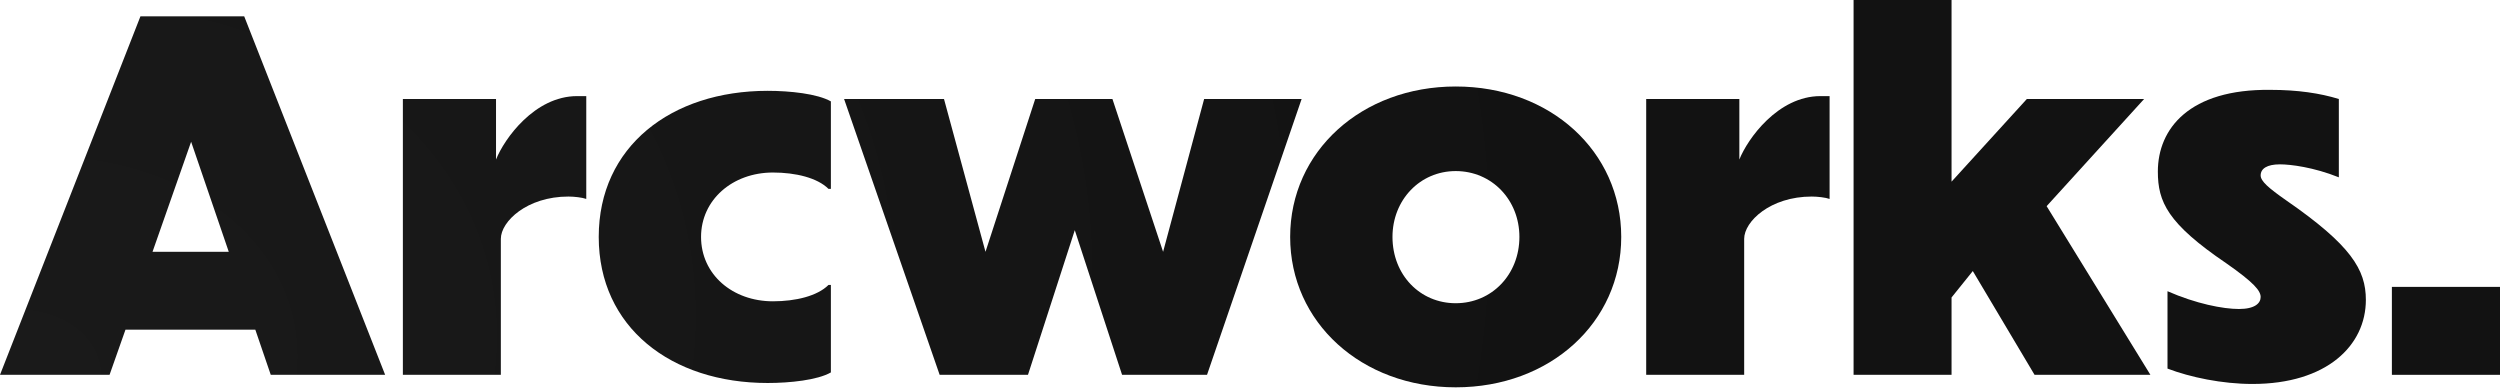
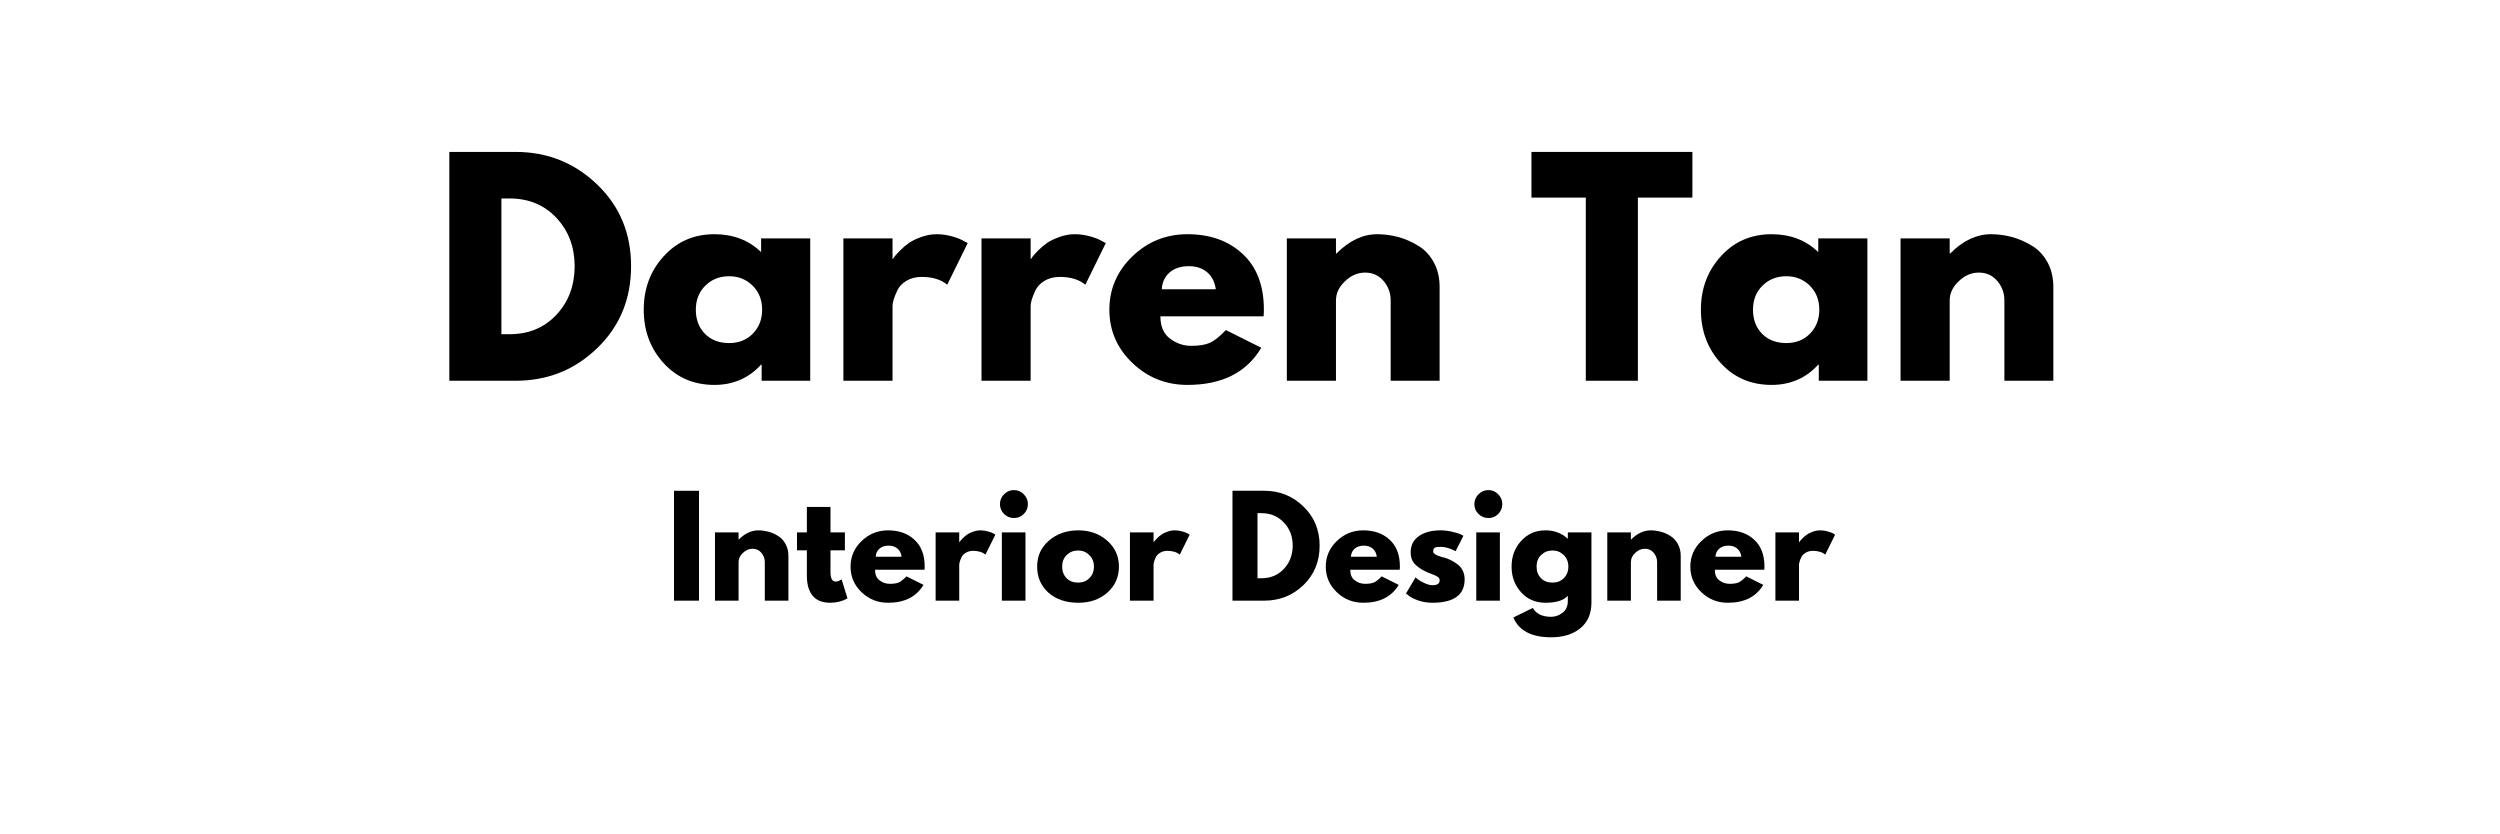
- <svg xmlns="http://www.w3.org/2000/svg" width="142" height="22" viewBox="0 0 142 22" fill="none">
-   <path d="M15.379 21.29H21.876L13.871 0.928H7.977L0 21.29H6.223L7.127 18.725H14.502L15.379 21.29ZM8.663 14.303L10.856 8.052L12.994 14.303H8.663Z" fill="url(#paint0_radial)" />
-   <path d="M28.448 13.566C28.448 12.583 29.928 11.164 32.286 11.164C32.615 11.164 33.081 11.218 33.3 11.3V5.459H32.779C30.367 5.459 28.64 7.888 28.174 9.062V5.623H22.883V21.29H28.448V13.566Z" fill="url(#paint1_radial)" />
-   <path d="M47.194 16.186H47.057C46.427 16.814 45.193 17.114 43.904 17.114C41.602 17.114 39.82 15.586 39.82 13.457C39.82 11.355 41.602 9.799 43.904 9.799C45.193 9.799 46.427 10.099 47.057 10.727H47.194V5.759C46.427 5.323 44.864 5.159 43.603 5.159C38.12 5.159 34.008 8.325 34.008 13.457C34.008 18.588 38.12 21.754 43.603 21.754C44.864 21.754 46.427 21.591 47.194 21.154V16.186Z" fill="url(#paint2_radial)" />
-   <path d="M63.734 21.29H68.559L73.932 5.623H68.395L66.064 14.303L63.186 5.623H58.8L55.976 14.303L53.619 5.623H47.944L53.372 21.29H58.389L61.048 13.074L63.734 21.29Z" fill="url(#paint3_radial)" />
-   <path d="M82.684 4.913C77.338 4.913 73.281 8.598 73.281 13.457C73.281 18.315 77.338 22 82.684 22C88.057 22 92.086 18.315 92.086 13.457C92.086 8.598 88.057 4.913 82.684 4.913ZM82.684 9.717C84.74 9.717 86.302 11.355 86.302 13.457C86.302 15.586 84.74 17.223 82.684 17.223C80.655 17.223 79.093 15.613 79.093 13.457C79.093 11.355 80.655 9.717 82.684 9.717Z" fill="url(#paint4_radial)" />
-   <path d="M99.069 13.566C99.069 12.583 100.55 11.164 102.907 11.164C103.236 11.164 103.702 11.218 103.921 11.3V5.459H103.401C100.988 5.459 99.261 7.888 98.795 9.062V5.623H93.504V21.29H99.069V13.566Z" fill="url(#paint5_radial)" />
-   <path d="M115.563 21.29H122.143L116.249 11.71L121.786 5.623H115.125L110.848 10.318V0H105.283V21.29H110.848V16.896L112.055 15.395L115.563 21.29Z" fill="url(#paint6_radial)" />
-   <path d="M128.953 5.104C124.348 5.05 122.566 7.315 122.566 9.744C122.566 11.464 123.114 12.692 126.458 14.958C128.021 16.05 128.405 16.514 128.405 16.869C128.405 17.223 128.076 17.551 127.171 17.551C126.267 17.551 124.731 17.251 123.114 16.541V20.936C124.402 21.427 126.212 21.809 127.939 21.809C132.16 21.809 134.381 19.625 134.381 17.032C134.381 15.313 133.531 13.921 129.858 11.382C128.843 10.672 128.405 10.29 128.405 9.963C128.405 9.581 128.761 9.335 129.501 9.335C130.104 9.335 131.42 9.499 132.846 10.072V5.623C131.777 5.295 130.516 5.104 128.953 5.104Z" fill="url(#paint7_radial)" />
-   <path d="M135.859 16.295V21.29H142V16.295H135.859Z" fill="url(#paint8_radial)" />
+ <svg xmlns="http://www.w3.org/2000/svg" width="300" zoomAndPan="magnify" viewBox="0 0 224.88 75" height="100" preserveAspectRatio="xMidYMid meet" version="1.0">
  <defs>
-     <radialGradient id="paint0_radial" cx="0" cy="0" r="1" gradientUnits="userSpaceOnUse" gradientTransform="translate(3.17395e-06 22) rotate(-13.9223) scale(91.4361 68.3319)">
-       <stop stop-color="#1A1A1A" />
-       <stop offset="1" stop-color="#121212" />
-     </radialGradient>
-     <radialGradient id="paint1_radial" cx="0" cy="0" r="1" gradientUnits="userSpaceOnUse" gradientTransform="translate(3.17395e-06 22) rotate(-13.9223) scale(91.4361 68.3319)">
-       <stop stop-color="#1A1A1A" />
-       <stop offset="1" stop-color="#121212" />
-     </radialGradient>
-     <radialGradient id="paint2_radial" cx="0" cy="0" r="1" gradientUnits="userSpaceOnUse" gradientTransform="translate(3.17395e-06 22) rotate(-13.9223) scale(91.4361 68.3319)">
-       <stop stop-color="#1A1A1A" />
-       <stop offset="1" stop-color="#121212" />
-     </radialGradient>
-     <radialGradient id="paint3_radial" cx="0" cy="0" r="1" gradientUnits="userSpaceOnUse" gradientTransform="translate(3.17395e-06 22) rotate(-13.9223) scale(91.4361 68.3319)">
-       <stop stop-color="#1A1A1A" />
-       <stop offset="1" stop-color="#121212" />
-     </radialGradient>
-     <radialGradient id="paint4_radial" cx="0" cy="0" r="1" gradientUnits="userSpaceOnUse" gradientTransform="translate(3.17395e-06 22) rotate(-13.9223) scale(91.4361 68.3319)">
-       <stop stop-color="#1A1A1A" />
-       <stop offset="1" stop-color="#121212" />
-     </radialGradient>
-     <radialGradient id="paint5_radial" cx="0" cy="0" r="1" gradientUnits="userSpaceOnUse" gradientTransform="translate(3.17395e-06 22) rotate(-13.9223) scale(91.4361 68.3319)">
-       <stop stop-color="#1A1A1A" />
-       <stop offset="1" stop-color="#121212" />
-     </radialGradient>
-     <radialGradient id="paint6_radial" cx="0" cy="0" r="1" gradientUnits="userSpaceOnUse" gradientTransform="translate(3.17395e-06 22) rotate(-13.9223) scale(91.4361 68.3319)">
-       <stop stop-color="#1A1A1A" />
-       <stop offset="1" stop-color="#121212" />
-     </radialGradient>
-     <radialGradient id="paint7_radial" cx="0" cy="0" r="1" gradientUnits="userSpaceOnUse" gradientTransform="translate(3.17395e-06 22) rotate(-13.9223) scale(91.4361 68.3319)">
-       <stop stop-color="#1A1A1A" />
-       <stop offset="1" stop-color="#121212" />
-     </radialGradient>
-     <radialGradient id="paint8_radial" cx="0" cy="0" r="1" gradientUnits="userSpaceOnUse" gradientTransform="translate(3.17395e-06 22) rotate(-13.9223) scale(91.4361 68.3319)">
-       <stop stop-color="#1A1A1A" />
-       <stop offset="1" stop-color="#121212" />
-     </radialGradient>
+     <g />
  </defs>
+   <g fill="#000000" fill-opacity="1">
+     <g transform="translate(38.87847, 34.26703)">
+       <g>
+         <path d="M 1.5 -20.594 L 7.469 -20.594 C 10.332 -20.594 12.781 -19.613 14.812 -17.656 C 16.844 -15.707 17.859 -13.258 17.859 -10.312 C 17.859 -7.352 16.844 -4.895 14.812 -2.938 C 12.789 -0.977 10.344 0 7.469 0 L 1.5 0 Z M 6.188 -4.188 L 6.922 -4.188 C 8.629 -4.188 10.031 -4.766 11.125 -5.922 C 12.219 -7.086 12.77 -8.539 12.781 -10.281 C 12.781 -12.031 12.234 -13.488 11.141 -14.656 C 10.055 -15.82 8.648 -16.406 6.922 -16.406 L 6.188 -16.406 Z M 6.188 -4.188 " />
+       </g>
+     </g>
+   </g>
+   <g fill="#000000" fill-opacity="1">
+     <g transform="translate(57.29843, 34.26703)">
+       <g>
+         <path d="M 2.375 -1.578 C 1.176 -2.891 0.578 -4.492 0.578 -6.391 C 0.578 -8.285 1.176 -9.891 2.375 -11.203 C 3.57 -12.523 5.094 -13.188 6.938 -13.188 C 8.633 -13.188 10.035 -12.648 11.141 -11.578 L 11.141 -12.812 L 15.562 -12.812 L 15.562 0 L 11.188 0 L 11.188 -1.453 L 11.141 -1.453 C 10.035 -0.234 8.633 0.375 6.938 0.375 C 5.094 0.375 3.57 -0.273 2.375 -1.578 Z M 6.125 -8.562 C 5.551 -8 5.266 -7.273 5.266 -6.391 C 5.266 -5.504 5.539 -4.781 6.094 -4.219 C 6.645 -3.664 7.367 -3.391 8.266 -3.391 C 9.129 -3.391 9.836 -3.672 10.391 -4.234 C 10.953 -4.805 11.234 -5.523 11.234 -6.391 C 11.234 -7.273 10.945 -8 10.375 -8.562 C 9.801 -9.125 9.098 -9.406 8.266 -9.406 C 7.41 -9.406 6.695 -9.125 6.125 -8.562 Z M 6.125 -8.562 " />
+       </g>
+     </g>
+   </g>
+   <g fill="#000000" fill-opacity="1">
+     <g transform="translate(74.34563, 34.26703)">
+       <g>
+         <path d="M 1.5 0 L 1.5 -12.812 L 5.922 -12.812 L 5.922 -10.969 L 5.969 -10.969 C 6 -11.031 6.051 -11.109 6.125 -11.203 C 6.207 -11.305 6.367 -11.484 6.609 -11.734 C 6.859 -11.984 7.125 -12.207 7.406 -12.406 C 7.695 -12.602 8.066 -12.781 8.516 -12.938 C 8.961 -13.102 9.422 -13.188 9.891 -13.188 C 10.367 -13.188 10.844 -13.117 11.312 -12.984 C 11.781 -12.848 12.117 -12.711 12.328 -12.578 L 12.688 -12.391 L 10.844 -8.641 C 10.289 -9.109 9.523 -9.344 8.547 -9.344 C 8.004 -9.344 7.539 -9.223 7.156 -8.984 C 6.781 -8.754 6.516 -8.473 6.359 -8.141 C 6.203 -7.805 6.086 -7.52 6.016 -7.281 C 5.953 -7.051 5.922 -6.867 5.922 -6.734 L 5.922 0 Z M 1.5 0 " />
+       </g>
+     </g>
+   </g>
+   <g fill="#000000" fill-opacity="1">
+     <g transform="translate(86.77536, 34.26703)">
+       <g>
+         <path d="M 1.5 0 L 1.5 -12.812 L 5.922 -12.812 L 5.922 -10.969 L 5.969 -10.969 C 6 -11.031 6.051 -11.109 6.125 -11.203 C 6.207 -11.305 6.367 -11.484 6.609 -11.734 C 6.859 -11.984 7.125 -12.207 7.406 -12.406 C 7.695 -12.602 8.066 -12.781 8.516 -12.938 C 8.961 -13.102 9.422 -13.188 9.891 -13.188 C 10.367 -13.188 10.844 -13.117 11.312 -12.984 C 11.781 -12.848 12.117 -12.711 12.328 -12.578 L 12.688 -12.391 L 10.844 -8.641 C 10.289 -9.109 9.523 -9.344 8.547 -9.344 C 8.004 -9.344 7.539 -9.223 7.156 -8.984 C 6.781 -8.754 6.516 -8.473 6.359 -8.141 C 6.203 -7.805 6.086 -7.52 6.016 -7.281 C 5.953 -7.051 5.922 -6.867 5.922 -6.734 L 5.922 0 Z M 1.5 0 " />
+       </g>
+     </g>
+   </g>
+   <g fill="#000000" fill-opacity="1">
+     <g transform="translate(99.20509, 34.26703)">
+       <g>
+         <path d="M 14.453 -5.797 L 5.172 -5.797 C 5.172 -4.891 5.461 -4.219 6.047 -3.781 C 6.629 -3.352 7.258 -3.141 7.938 -3.141 C 8.656 -3.141 9.223 -3.234 9.641 -3.422 C 10.055 -3.617 10.531 -4 11.062 -4.562 L 14.25 -2.969 C 12.926 -0.738 10.711 0.375 7.609 0.375 C 5.68 0.375 4.023 -0.285 2.641 -1.609 C 1.266 -2.93 0.578 -4.523 0.578 -6.391 C 0.578 -8.254 1.266 -9.852 2.641 -11.188 C 4.023 -12.52 5.68 -13.188 7.609 -13.188 C 9.641 -13.188 11.289 -12.598 12.562 -11.422 C 13.844 -10.242 14.484 -8.566 14.484 -6.391 C 14.484 -6.086 14.473 -5.891 14.453 -5.797 Z M 5.297 -8.234 L 10.156 -8.234 C 10.062 -8.898 9.801 -9.41 9.375 -9.766 C 8.945 -10.129 8.398 -10.312 7.734 -10.312 C 7.004 -10.312 6.422 -10.117 5.984 -9.734 C 5.555 -9.348 5.328 -8.848 5.297 -8.234 Z M 5.297 -8.234 " />
+       </g>
+     </g>
+   </g>
+   <g fill="#000000" fill-opacity="1">
+     <g transform="translate(114.2555, 34.26703)">
+       <g>
+         <path d="M 1.5 0 L 1.5 -12.812 L 5.922 -12.812 L 5.922 -11.453 L 5.969 -11.453 C 7.113 -12.609 8.336 -13.188 9.641 -13.188 C 10.273 -13.188 10.898 -13.102 11.516 -12.938 C 12.141 -12.77 12.738 -12.508 13.312 -12.156 C 13.895 -11.812 14.363 -11.316 14.719 -10.672 C 15.07 -10.035 15.25 -9.289 15.25 -8.438 L 15.25 0 L 10.844 0 L 10.844 -7.234 C 10.844 -7.898 10.629 -8.484 10.203 -8.984 C 9.773 -9.484 9.223 -9.734 8.547 -9.734 C 7.879 -9.734 7.273 -9.473 6.734 -8.953 C 6.191 -8.441 5.922 -7.867 5.922 -7.234 L 5.922 0 Z M 1.5 0 " />
+       </g>
+     </g>
+   </g>
+   <g fill="#000000" fill-opacity="1">
+     <g transform="translate(130.7536, 34.26703)">
+       <g />
+     </g>
+   </g>
+   <g fill="#000000" fill-opacity="1">
+     <g transform="translate(137.5675, 34.26703)">
+       <g>
+         <path d="M 0.203 -16.484 L 0.203 -20.594 L 14.688 -20.594 L 14.688 -16.484 L 9.781 -16.484 L 9.781 0 L 5.094 0 L 5.094 -16.484 Z M 0.203 -16.484 " />
+       </g>
+     </g>
+   </g>
+   <g fill="#000000" fill-opacity="1">
+     <g transform="translate(152.4433, 34.26703)">
+       <g>
+         <path d="M 2.375 -1.578 C 1.176 -2.891 0.578 -4.492 0.578 -6.391 C 0.578 -8.285 1.176 -9.891 2.375 -11.203 C 3.57 -12.523 5.094 -13.188 6.938 -13.188 C 8.633 -13.188 10.035 -12.648 11.141 -11.578 L 11.141 -12.812 L 15.562 -12.812 L 15.562 0 L 11.188 0 L 11.188 -1.453 L 11.141 -1.453 C 10.035 -0.234 8.633 0.375 6.938 0.375 C 5.094 0.375 3.57 -0.273 2.375 -1.578 Z M 6.125 -8.562 C 5.551 -8 5.266 -7.273 5.266 -6.391 C 5.266 -5.504 5.539 -4.781 6.094 -4.219 C 6.645 -3.664 7.367 -3.391 8.266 -3.391 C 9.129 -3.391 9.836 -3.672 10.391 -4.234 C 10.953 -4.805 11.234 -5.523 11.234 -6.391 C 11.234 -7.273 10.945 -8 10.375 -8.562 C 9.801 -9.125 9.098 -9.406 8.266 -9.406 C 7.41 -9.406 6.695 -9.125 6.125 -8.562 Z M 6.125 -8.562 " />
+       </g>
+     </g>
+   </g>
+   <g fill="#000000" fill-opacity="1">
+     <g transform="translate(169.4905, 34.26703)">
+       <g>
+         <path d="M 1.5 0 L 1.5 -12.812 L 5.922 -12.812 L 5.922 -11.453 L 5.969 -11.453 C 7.113 -12.609 8.336 -13.188 9.641 -13.188 C 10.273 -13.188 10.898 -13.102 11.516 -12.938 C 12.141 -12.77 12.738 -12.508 13.312 -12.156 C 13.895 -11.812 14.363 -11.316 14.719 -10.672 C 15.07 -10.035 15.25 -9.289 15.25 -8.438 L 15.25 0 L 10.844 0 L 10.844 -7.234 C 10.844 -7.898 10.629 -8.484 10.203 -8.984 C 9.773 -9.484 9.223 -9.734 8.547 -9.734 C 7.879 -9.734 7.273 -9.473 6.734 -8.953 C 6.191 -8.441 5.922 -7.867 5.922 -7.234 L 5.922 0 Z M 1.5 0 " />
+       </g>
+     </g>
+   </g>
+   <g fill="#000000" fill-opacity="1">
+     <g transform="translate(59.88152, 54.05981)">
+       <g>
+         <path d="M 2.969 -9.891 L 2.969 0 L 0.719 0 L 0.719 -9.891 Z M 2.969 -9.891 " />
+       </g>
+     </g>
+   </g>
+   <g fill="#000000" fill-opacity="1">
+     <g transform="translate(63.56835, 54.05981)">
+       <g>
+         <path d="M 0.719 0 L 0.719 -6.141 L 2.844 -6.141 L 2.844 -5.5 L 2.859 -5.5 C 3.41 -6.051 4 -6.328 4.625 -6.328 C 4.926 -6.328 5.227 -6.285 5.531 -6.203 C 5.832 -6.129 6.117 -6.004 6.391 -5.828 C 6.672 -5.66 6.895 -5.422 7.062 -5.109 C 7.238 -4.805 7.328 -4.453 7.328 -4.047 L 7.328 0 L 5.203 0 L 5.203 -3.469 C 5.203 -3.789 5.098 -4.07 4.891 -4.312 C 4.691 -4.551 4.426 -4.672 4.094 -4.672 C 3.781 -4.672 3.492 -4.547 3.234 -4.297 C 2.973 -4.055 2.844 -3.781 2.844 -3.469 L 2.844 0 Z M 0.719 0 " />
+       </g>
+     </g>
+   </g>
+   <g fill="#000000" fill-opacity="1">
+     <g transform="translate(71.48066, 54.05981)">
+       <g>
+         <path d="M 1.078 -6.141 L 1.078 -8.438 L 3.203 -8.438 L 3.203 -6.141 L 4.5 -6.141 L 4.5 -4.531 L 3.203 -4.531 L 3.203 -2.578 C 3.203 -2.004 3.359 -1.719 3.672 -1.719 C 3.754 -1.719 3.836 -1.734 3.922 -1.766 C 4.016 -1.805 4.086 -1.844 4.141 -1.875 L 4.203 -1.922 L 4.734 -0.203 C 4.273 0.055 3.754 0.188 3.172 0.188 C 2.773 0.188 2.43 0.117 2.141 -0.016 C 1.859 -0.16 1.641 -0.352 1.484 -0.594 C 1.336 -0.832 1.234 -1.078 1.172 -1.328 C 1.109 -1.586 1.078 -1.867 1.078 -2.172 L 1.078 -4.531 L 0.188 -4.531 L 0.188 -6.141 Z M 1.078 -6.141 " />
+       </g>
+     </g>
+   </g>
+   <g fill="#000000" fill-opacity="1">
+     <g transform="translate(76.20889, 54.05981)">
+       <g>
+         <path d="M 6.938 -2.781 L 2.484 -2.781 C 2.484 -2.352 2.617 -2.035 2.891 -1.828 C 3.172 -1.617 3.477 -1.516 3.812 -1.516 C 4.156 -1.516 4.426 -1.555 4.625 -1.641 C 4.82 -1.734 5.051 -1.914 5.312 -2.188 L 6.844 -1.422 C 6.207 -0.348 5.145 0.188 3.656 0.188 C 2.727 0.188 1.93 -0.129 1.266 -0.766 C 0.609 -1.398 0.281 -2.164 0.281 -3.062 C 0.281 -3.957 0.609 -4.723 1.266 -5.359 C 1.93 -6.004 2.727 -6.328 3.656 -6.328 C 4.633 -6.328 5.426 -6.047 6.031 -5.484 C 6.645 -4.922 6.953 -4.113 6.953 -3.062 C 6.953 -2.926 6.945 -2.832 6.938 -2.781 Z M 2.547 -3.953 L 4.875 -3.953 C 4.832 -4.273 4.707 -4.52 4.5 -4.688 C 4.289 -4.863 4.031 -4.953 3.719 -4.953 C 3.363 -4.953 3.082 -4.859 2.875 -4.672 C 2.664 -4.484 2.555 -4.242 2.547 -3.953 Z M 2.547 -3.953 " />
+       </g>
+     </g>
+   </g>
+   <g fill="#000000" fill-opacity="1">
+     <g transform="translate(83.42693, 54.05981)">
+       <g>
+         <path d="M 0.719 0 L 0.719 -6.141 L 2.844 -6.141 L 2.844 -5.266 L 2.859 -5.266 C 2.879 -5.297 2.906 -5.332 2.938 -5.375 C 2.977 -5.426 3.055 -5.508 3.172 -5.625 C 3.297 -5.75 3.426 -5.859 3.562 -5.953 C 3.695 -6.047 3.867 -6.129 4.078 -6.203 C 4.297 -6.285 4.52 -6.328 4.75 -6.328 C 4.977 -6.328 5.203 -6.297 5.422 -6.234 C 5.648 -6.172 5.816 -6.109 5.922 -6.047 L 6.094 -5.938 L 5.203 -4.141 C 4.941 -4.367 4.57 -4.484 4.094 -4.484 C 3.844 -4.484 3.625 -4.426 3.438 -4.312 C 3.25 -4.195 3.117 -4.062 3.047 -3.906 C 2.973 -3.75 2.922 -3.613 2.891 -3.5 C 2.859 -3.383 2.844 -3.297 2.844 -3.234 L 2.844 0 Z M 0.719 0 " />
+       </g>
+     </g>
+   </g>
+   <g fill="#000000" fill-opacity="1">
+     <g transform="translate(89.3881, 54.05981)">
+       <g>
+         <path d="M 0.922 -9.578 C 1.172 -9.828 1.469 -9.953 1.812 -9.953 C 2.156 -9.953 2.445 -9.828 2.688 -9.578 C 2.938 -9.328 3.062 -9.031 3.062 -8.688 C 3.062 -8.344 2.938 -8.047 2.688 -7.797 C 2.445 -7.555 2.156 -7.438 1.812 -7.438 C 1.469 -7.438 1.172 -7.555 0.922 -7.797 C 0.672 -8.047 0.547 -8.344 0.547 -8.688 C 0.547 -9.031 0.672 -9.328 0.922 -9.578 Z M 0.719 -6.141 L 0.719 0 L 2.844 0 L 2.844 -6.141 Z M 0.719 -6.141 " />
+       </g>
+     </g>
+   </g>
+   <g fill="#000000" fill-opacity="1">
+     <g transform="translate(93.0031, 54.05981)">
+       <g>
+         <path d="M 1.297 -0.719 C 0.617 -1.332 0.281 -2.113 0.281 -3.062 C 0.281 -4.02 0.633 -4.801 1.344 -5.406 C 2.051 -6.02 2.93 -6.328 3.984 -6.328 C 5.016 -6.328 5.879 -6.02 6.578 -5.406 C 7.285 -4.789 7.641 -4.008 7.641 -3.062 C 7.641 -2.125 7.297 -1.348 6.609 -0.734 C 5.922 -0.117 5.047 0.188 3.984 0.188 C 2.879 0.188 1.984 -0.113 1.297 -0.719 Z M 2.938 -4.109 C 2.664 -3.836 2.531 -3.488 2.531 -3.062 C 2.531 -2.645 2.66 -2.301 2.922 -2.031 C 3.18 -1.758 3.531 -1.625 3.969 -1.625 C 4.383 -1.625 4.723 -1.758 4.984 -2.031 C 5.254 -2.301 5.391 -2.645 5.391 -3.062 C 5.391 -3.488 5.25 -3.836 4.969 -4.109 C 4.695 -4.379 4.363 -4.516 3.969 -4.516 C 3.562 -4.516 3.219 -4.379 2.938 -4.109 Z M 2.938 -4.109 " />
+       </g>
+     </g>
+   </g>
+   <g fill="#000000" fill-opacity="1">
+     <g transform="translate(100.9154, 54.05981)">
+       <g>
+         <path d="M 0.719 0 L 0.719 -6.141 L 2.844 -6.141 L 2.844 -5.266 L 2.859 -5.266 C 2.879 -5.297 2.906 -5.332 2.938 -5.375 C 2.977 -5.426 3.055 -5.508 3.172 -5.625 C 3.297 -5.75 3.426 -5.859 3.562 -5.953 C 3.695 -6.047 3.867 -6.129 4.078 -6.203 C 4.297 -6.285 4.52 -6.328 4.75 -6.328 C 4.977 -6.328 5.203 -6.297 5.422 -6.234 C 5.648 -6.172 5.816 -6.109 5.922 -6.047 L 6.094 -5.938 L 5.203 -4.141 C 4.941 -4.367 4.57 -4.484 4.094 -4.484 C 3.844 -4.484 3.625 -4.426 3.438 -4.312 C 3.25 -4.195 3.117 -4.062 3.047 -3.906 C 2.973 -3.75 2.922 -3.613 2.891 -3.5 C 2.859 -3.383 2.844 -3.297 2.844 -3.234 L 2.844 0 Z M 0.719 0 " />
+       </g>
+     </g>
+   </g>
+   <g fill="#000000" fill-opacity="1">
+     <g transform="translate(106.8766, 54.05981)">
+       <g />
+     </g>
+   </g>
+   <g fill="#000000" fill-opacity="1">
+     <g transform="translate(110.1444, 54.05981)">
+       <g>
+         <path d="M 0.719 -9.891 L 3.578 -9.891 C 4.953 -9.891 6.125 -9.422 7.094 -8.484 C 8.07 -7.547 8.562 -6.367 8.562 -4.953 C 8.562 -3.523 8.078 -2.344 7.109 -1.406 C 6.141 -0.469 4.961 0 3.578 0 L 0.719 0 Z M 2.969 -2.016 L 3.312 -2.016 C 4.133 -2.016 4.805 -2.289 5.328 -2.844 C 5.859 -3.395 6.129 -4.094 6.141 -4.938 C 6.141 -5.781 5.875 -6.477 5.344 -7.031 C 4.82 -7.594 4.145 -7.875 3.312 -7.875 L 2.969 -7.875 Z M 2.969 -2.016 " />
+       </g>
+     </g>
+   </g>
+   <g fill="#000000" fill-opacity="1">
+     <g transform="translate(118.9785, 54.05981)">
+       <g>
+         <path d="M 6.938 -2.781 L 2.484 -2.781 C 2.484 -2.352 2.617 -2.035 2.891 -1.828 C 3.172 -1.617 3.477 -1.516 3.812 -1.516 C 4.156 -1.516 4.426 -1.555 4.625 -1.641 C 4.82 -1.734 5.051 -1.914 5.312 -2.188 L 6.844 -1.422 C 6.207 -0.348 5.145 0.188 3.656 0.188 C 2.727 0.188 1.93 -0.129 1.266 -0.766 C 0.609 -1.398 0.281 -2.164 0.281 -3.062 C 0.281 -3.957 0.609 -4.723 1.266 -5.359 C 1.93 -6.004 2.727 -6.328 3.656 -6.328 C 4.633 -6.328 5.426 -6.047 6.031 -5.484 C 6.645 -4.922 6.953 -4.113 6.953 -3.062 C 6.953 -2.926 6.945 -2.832 6.938 -2.781 Z M 2.547 -3.953 L 4.875 -3.953 C 4.832 -4.273 4.707 -4.52 4.5 -4.688 C 4.289 -4.863 4.031 -4.953 3.719 -4.953 C 3.363 -4.953 3.082 -4.859 2.875 -4.672 C 2.664 -4.484 2.555 -4.242 2.547 -3.953 Z M 2.547 -3.953 " />
+       </g>
+     </g>
+   </g>
+   <g fill="#000000" fill-opacity="1">
+     <g transform="translate(126.1965, 54.05981)">
+       <g>
+         <path d="M 3.391 -6.328 C 3.742 -6.328 4.094 -6.285 4.438 -6.203 C 4.781 -6.129 5.035 -6.051 5.203 -5.969 L 5.453 -5.844 L 4.75 -4.453 C 4.27 -4.711 3.816 -4.844 3.391 -4.844 C 3.148 -4.844 2.977 -4.816 2.875 -4.766 C 2.781 -4.711 2.734 -4.613 2.734 -4.469 C 2.734 -4.438 2.734 -4.406 2.734 -4.375 C 2.742 -4.344 2.758 -4.312 2.781 -4.281 C 2.812 -4.258 2.836 -4.238 2.859 -4.219 C 2.879 -4.195 2.91 -4.172 2.953 -4.141 C 3.004 -4.117 3.039 -4.102 3.062 -4.094 C 3.094 -4.082 3.141 -4.062 3.203 -4.031 C 3.273 -4.008 3.328 -3.992 3.359 -3.984 C 3.391 -3.973 3.441 -3.953 3.516 -3.922 C 3.586 -3.898 3.645 -3.891 3.688 -3.891 C 3.938 -3.816 4.148 -3.734 4.328 -3.641 C 4.516 -3.555 4.707 -3.438 4.906 -3.281 C 5.113 -3.133 5.273 -2.941 5.391 -2.703 C 5.504 -2.473 5.562 -2.211 5.562 -1.922 C 5.562 -0.516 4.594 0.188 2.656 0.188 C 2.207 0.188 1.785 0.117 1.391 -0.016 C 0.992 -0.16 0.711 -0.301 0.547 -0.438 L 0.281 -0.641 L 1.141 -2.094 C 1.203 -2.039 1.285 -1.973 1.391 -1.891 C 1.492 -1.816 1.68 -1.711 1.953 -1.578 C 2.223 -1.453 2.457 -1.391 2.656 -1.391 C 3.094 -1.391 3.312 -1.535 3.312 -1.828 C 3.312 -1.961 3.254 -2.066 3.141 -2.141 C 3.035 -2.223 2.848 -2.312 2.578 -2.406 C 2.316 -2.5 2.109 -2.586 1.953 -2.672 C 1.566 -2.867 1.258 -3.094 1.031 -3.344 C 0.812 -3.602 0.703 -3.938 0.703 -4.344 C 0.703 -4.969 0.941 -5.453 1.422 -5.797 C 1.91 -6.148 2.566 -6.328 3.391 -6.328 Z M 3.391 -6.328 " />
+       </g>
+     </g>
+   </g>
+   <g fill="#000000" fill-opacity="1">
+     <g transform="translate(132.0858, 54.05981)">
+       <g>
+         <path d="M 0.922 -9.578 C 1.172 -9.828 1.469 -9.953 1.812 -9.953 C 2.156 -9.953 2.445 -9.828 2.688 -9.578 C 2.938 -9.328 3.062 -9.031 3.062 -8.688 C 3.062 -8.344 2.938 -8.047 2.688 -7.797 C 2.445 -7.555 2.156 -7.438 1.812 -7.438 C 1.469 -7.438 1.172 -7.555 0.922 -7.797 C 0.672 -8.047 0.547 -8.344 0.547 -8.688 C 0.547 -9.031 0.672 -9.328 0.922 -9.578 Z M 0.719 -6.141 L 0.719 0 L 2.844 0 L 2.844 -6.141 Z M 0.719 -6.141 " />
+       </g>
+     </g>
+   </g>
+   <g fill="#000000" fill-opacity="1">
+     <g transform="translate(135.7008, 54.05981)">
+       <g>
+         <path d="M 0.438 1.516 L 2.188 0.656 C 2.5 1.188 3.051 1.453 3.844 1.453 C 4.207 1.453 4.547 1.332 4.859 1.094 C 5.18 0.863 5.344 0.504 5.344 0.016 L 5.344 -0.438 C 4.969 -0.02 4.297 0.188 3.328 0.188 C 2.441 0.188 1.711 -0.125 1.141 -0.75 C 0.566 -1.383 0.281 -2.156 0.281 -3.062 C 0.281 -3.977 0.566 -4.75 1.141 -5.375 C 1.711 -6.008 2.441 -6.328 3.328 -6.328 C 4.117 -6.328 4.781 -6.082 5.312 -5.594 L 5.344 -5.594 L 5.344 -6.141 L 7.469 -6.141 L 7.469 0.172 C 7.469 1.172 7.133 1.941 6.469 2.484 C 5.812 3.023 4.938 3.297 3.844 3.297 C 2.082 3.297 0.945 2.703 0.438 1.516 Z M 2.938 -4.109 C 2.664 -3.836 2.531 -3.488 2.531 -3.062 C 2.531 -2.645 2.66 -2.301 2.922 -2.031 C 3.18 -1.758 3.531 -1.625 3.969 -1.625 C 4.383 -1.625 4.723 -1.758 4.984 -2.031 C 5.254 -2.301 5.391 -2.645 5.391 -3.062 C 5.391 -3.488 5.25 -3.836 4.969 -4.109 C 4.695 -4.379 4.363 -4.516 3.969 -4.516 C 3.562 -4.516 3.219 -4.379 2.938 -4.109 Z M 2.938 -4.109 " />
+       </g>
+     </g>
+   </g>
+   <g fill="#000000" fill-opacity="1">
+     <g transform="translate(143.8765, 54.05981)">
+       <g>
+         <path d="M 0.719 0 L 0.719 -6.141 L 2.844 -6.141 L 2.844 -5.5 L 2.859 -5.5 C 3.41 -6.051 4 -6.328 4.625 -6.328 C 4.926 -6.328 5.227 -6.285 5.531 -6.203 C 5.832 -6.129 6.117 -6.004 6.391 -5.828 C 6.672 -5.66 6.895 -5.422 7.062 -5.109 C 7.238 -4.805 7.328 -4.453 7.328 -4.047 L 7.328 0 L 5.203 0 L 5.203 -3.469 C 5.203 -3.789 5.098 -4.07 4.891 -4.312 C 4.691 -4.551 4.426 -4.672 4.094 -4.672 C 3.781 -4.672 3.492 -4.547 3.234 -4.297 C 2.973 -4.055 2.844 -3.781 2.844 -3.469 L 2.844 0 Z M 0.719 0 " />
+       </g>
+     </g>
+   </g>
+   <g fill="#000000" fill-opacity="1">
+     <g transform="translate(151.7888, 54.05981)">
+       <g>
+         <path d="M 6.938 -2.781 L 2.484 -2.781 C 2.484 -2.352 2.617 -2.035 2.891 -1.828 C 3.172 -1.617 3.477 -1.516 3.812 -1.516 C 4.156 -1.516 4.426 -1.555 4.625 -1.641 C 4.82 -1.734 5.051 -1.914 5.312 -2.188 L 6.844 -1.422 C 6.207 -0.348 5.145 0.188 3.656 0.188 C 2.727 0.188 1.93 -0.129 1.266 -0.766 C 0.609 -1.398 0.281 -2.164 0.281 -3.062 C 0.281 -3.957 0.609 -4.723 1.266 -5.359 C 1.93 -6.004 2.727 -6.328 3.656 -6.328 C 4.633 -6.328 5.426 -6.047 6.031 -5.484 C 6.645 -4.922 6.953 -4.113 6.953 -3.062 C 6.953 -2.926 6.945 -2.832 6.938 -2.781 Z M 2.547 -3.953 L 4.875 -3.953 C 4.832 -4.273 4.707 -4.52 4.5 -4.688 C 4.289 -4.863 4.031 -4.953 3.719 -4.953 C 3.363 -4.953 3.082 -4.859 2.875 -4.672 C 2.664 -4.484 2.555 -4.242 2.547 -3.953 Z M 2.547 -3.953 " />
+       </g>
+     </g>
+   </g>
+   <g fill="#000000" fill-opacity="1">
+     <g transform="translate(159.0068, 54.05981)">
+       <g>
+         <path d="M 0.719 0 L 0.719 -6.141 L 2.844 -6.141 L 2.844 -5.266 L 2.859 -5.266 C 2.879 -5.297 2.906 -5.332 2.938 -5.375 C 2.977 -5.426 3.055 -5.508 3.172 -5.625 C 3.297 -5.75 3.426 -5.859 3.562 -5.953 C 3.695 -6.047 3.867 -6.129 4.078 -6.203 C 4.297 -6.285 4.52 -6.328 4.75 -6.328 C 4.977 -6.328 5.203 -6.297 5.422 -6.234 C 5.648 -6.172 5.816 -6.109 5.922 -6.047 L 6.094 -5.938 L 5.203 -4.141 C 4.941 -4.367 4.57 -4.484 4.094 -4.484 C 3.844 -4.484 3.625 -4.426 3.438 -4.312 C 3.25 -4.195 3.117 -4.062 3.047 -3.906 C 2.973 -3.75 2.922 -3.613 2.891 -3.5 C 2.859 -3.383 2.844 -3.297 2.844 -3.234 L 2.844 0 Z M 0.719 0 " />
+       </g>
+     </g>
+   </g>
</svg>
